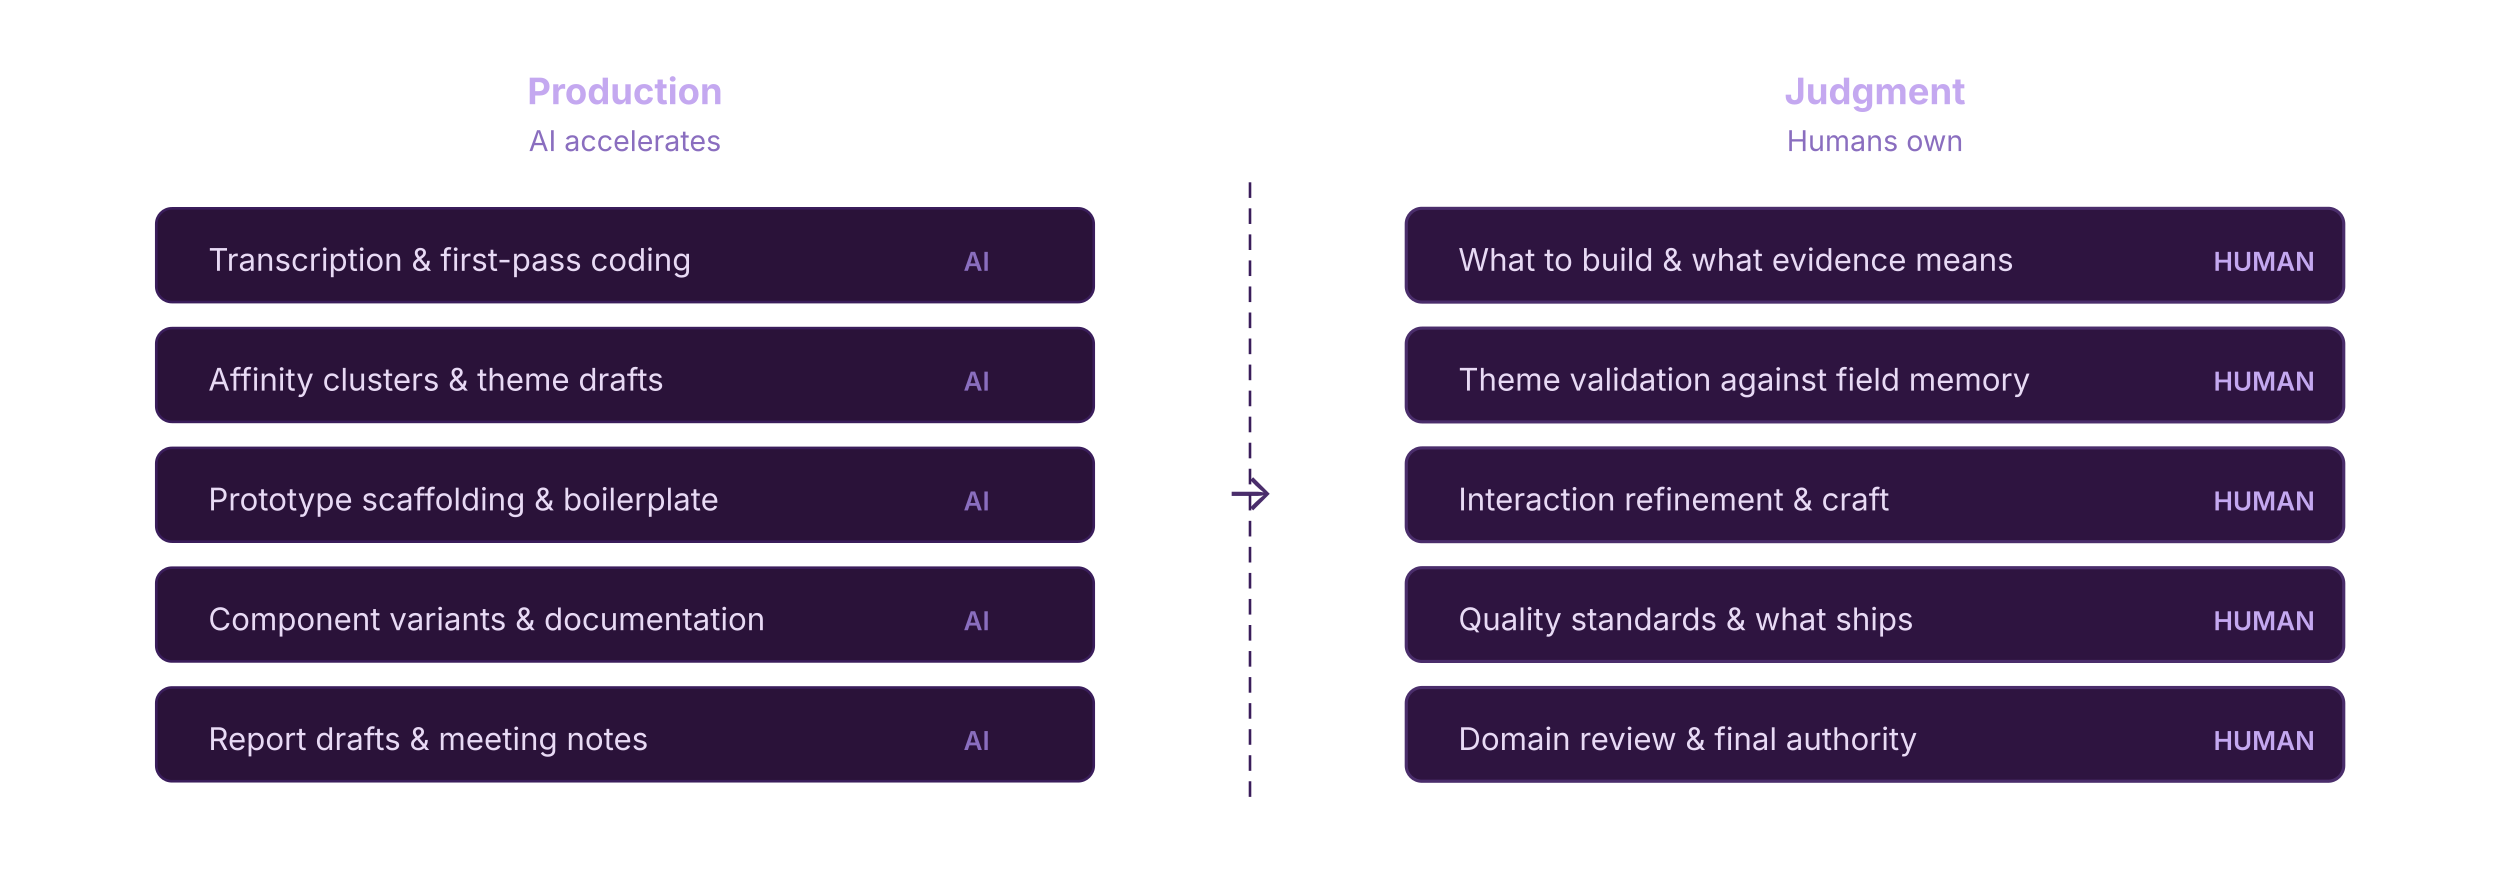
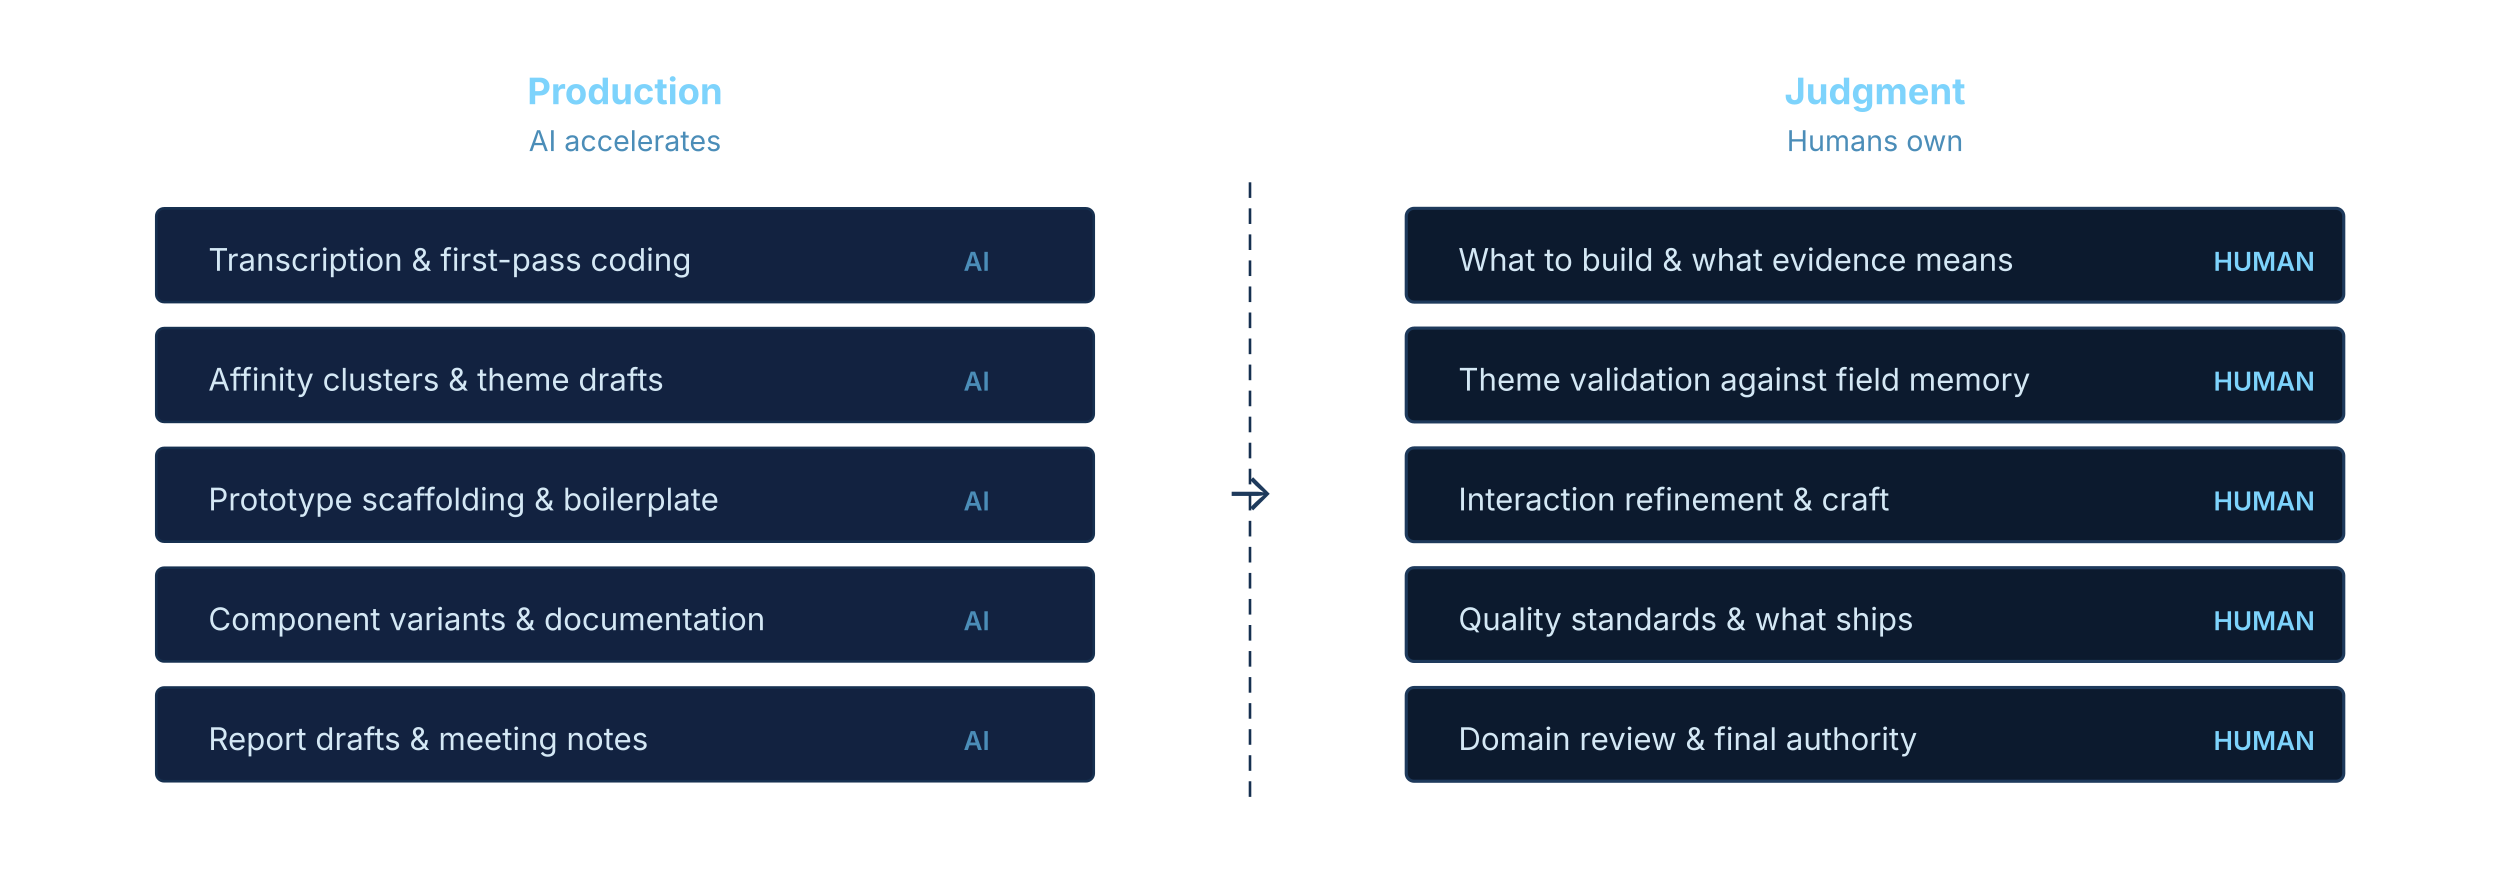
<svg xmlns="http://www.w3.org/2000/svg" viewBox="0 0 960 340" fill="none">
  <style>
    text { font-family: 'Inter', system-ui, -apple-system, sans-serif; }
-     .col-header { font-size: 14px; font-weight: 700; fill: #c4a8f0; text-anchor: middle; }
-     .col-sub { font-size: 11px; fill: #8a6ebf; text-anchor: middle; }
-     .item { font-size: 12px; fill: #e8daf5; }
-     .arrow { font-size: 20px; fill: #4a2d6b; text-anchor: middle; }
-     .divider { stroke: #3a1d5b; stroke-width: 1; stroke-dasharray: 6 4; }
-     .tag-ai { font-size: 10px; font-weight: 600; fill: #8a6ebf; }
-     .tag-human { font-size: 10px; font-weight: 600; fill: #c4a8f0; }
+     .col-header { font-size: 14px; font-weight: 700; fill: #7dd3fc; text-anchor: middle; }
+     .col-sub { font-size: 11px; fill: #4b8db8; text-anchor: middle; }
+     .item { font-size: 12px; fill: #d4e8f5; }
+     .arrow { font-size: 20px; fill: #1e3a5c; text-anchor: middle; }
+     .divider { stroke: #163050; stroke-width: 1; stroke-dasharray: 6 4; }
+     .tag-ai { font-size: 10px; font-weight: 600; fill: #4b8db8; }
+     .tag-human { font-size: 10px; font-weight: 600; fill: #7dd3fc; }
  </style>
  <text x="240" y="40" class="col-header">Production</text>
  <text x="240" y="58" class="col-sub">AI accelerates</text>
-   <rect x="60" y="80" width="360" height="36" rx="6" fill="#2a1239" stroke="#3a1d5b" stroke-width="1" />
+   <rect x="60" y="80" width="360" height="36" rx="3" fill="#122240" stroke="#163050" stroke-width="1" />
  <text x="80" y="104" class="item">Transcription &amp; first-pass coding</text>
  <text x="370" y="104" class="tag-ai">AI</text>
-   <rect x="60" y="126" width="360" height="36" rx="6" fill="#2a1239" stroke="#3a1d5b" stroke-width="1" />
+   <rect x="60" y="126" width="360" height="36" rx="3" fill="#122240" stroke="#163050" stroke-width="1" />
  <text x="80" y="150" class="item">Affinity clusters &amp; theme drafts</text>
  <text x="370" y="150" class="tag-ai">AI</text>
-   <rect x="60" y="172" width="360" height="36" rx="6" fill="#2a1239" stroke="#3a1d5b" stroke-width="1" />
+   <rect x="60" y="172" width="360" height="36" rx="3" fill="#122240" stroke="#163050" stroke-width="1" />
  <text x="80" y="196" class="item">Prototype scaffolding &amp; boilerplate</text>
  <text x="370" y="196" class="tag-ai">AI</text>
-   <rect x="60" y="218" width="360" height="36" rx="6" fill="#2a1239" stroke="#3a1d5b" stroke-width="1" />
+   <rect x="60" y="218" width="360" height="36" rx="3" fill="#122240" stroke="#163050" stroke-width="1" />
  <text x="80" y="242" class="item">Component variants &amp; documentation</text>
  <text x="370" y="242" class="tag-ai">AI</text>
-   <rect x="60" y="264" width="360" height="36" rx="6" fill="#2a1239" stroke="#3a1d5b" stroke-width="1" />
+   <rect x="60" y="264" width="360" height="36" rx="3" fill="#122240" stroke="#163050" stroke-width="1" />
  <text x="80" y="288" class="item">Report drafts &amp; meeting notes</text>
  <text x="370" y="288" class="tag-ai">AI</text>
  <text x="480" y="196" class="arrow">→</text>
  <line x1="480" y1="70" x2="480" y2="310" class="divider" />
  <text x="720" y="40" class="col-header">Judgment</text>
  <text x="720" y="58" class="col-sub">Humans own</text>
-   <rect x="540" y="80" width="360" height="36" rx="6" fill="#2e1440" stroke="#4a2d6b" stroke-width="1.2" />
+   <rect x="540" y="80" width="360" height="36" rx="3" fill="#0c1a2e" stroke="#1e3a5c" stroke-width="1.2" />
  <text x="560" y="104" class="item">What to build &amp; what evidence means</text>
  <text x="850" y="104" class="tag-human">HUMAN</text>
-   <rect x="540" y="126" width="360" height="36" rx="6" fill="#2e1440" stroke="#4a2d6b" stroke-width="1.2" />
+   <rect x="540" y="126" width="360" height="36" rx="3" fill="#0c1a2e" stroke="#1e3a5c" stroke-width="1.2" />
  <text x="560" y="150" class="item">Theme validation against field memory</text>
  <text x="850" y="150" class="tag-human">HUMAN</text>
-   <rect x="540" y="172" width="360" height="36" rx="6" fill="#2e1440" stroke="#4a2d6b" stroke-width="1.2" />
+   <rect x="540" y="172" width="360" height="36" rx="3" fill="#0c1a2e" stroke="#1e3a5c" stroke-width="1.2" />
  <text x="560" y="196" class="item">Interaction refinement &amp; craft</text>
  <text x="850" y="196" class="tag-human">HUMAN</text>
-   <rect x="540" y="218" width="360" height="36" rx="6" fill="#2e1440" stroke="#4a2d6b" stroke-width="1.2" />
+   <rect x="540" y="218" width="360" height="36" rx="3" fill="#0c1a2e" stroke="#1e3a5c" stroke-width="1.2" />
  <text x="560" y="242" class="item">Quality standards &amp; what ships</text>
  <text x="850" y="242" class="tag-human">HUMAN</text>
-   <rect x="540" y="264" width="360" height="36" rx="6" fill="#2e1440" stroke="#4a2d6b" stroke-width="1.2" />
+   <rect x="540" y="264" width="360" height="36" rx="3" fill="#0c1a2e" stroke="#1e3a5c" stroke-width="1.2" />
  <text x="560" y="288" class="item">Domain review &amp; final authority</text>
  <text x="850" y="288" class="tag-human">HUMAN</text>
</svg>
